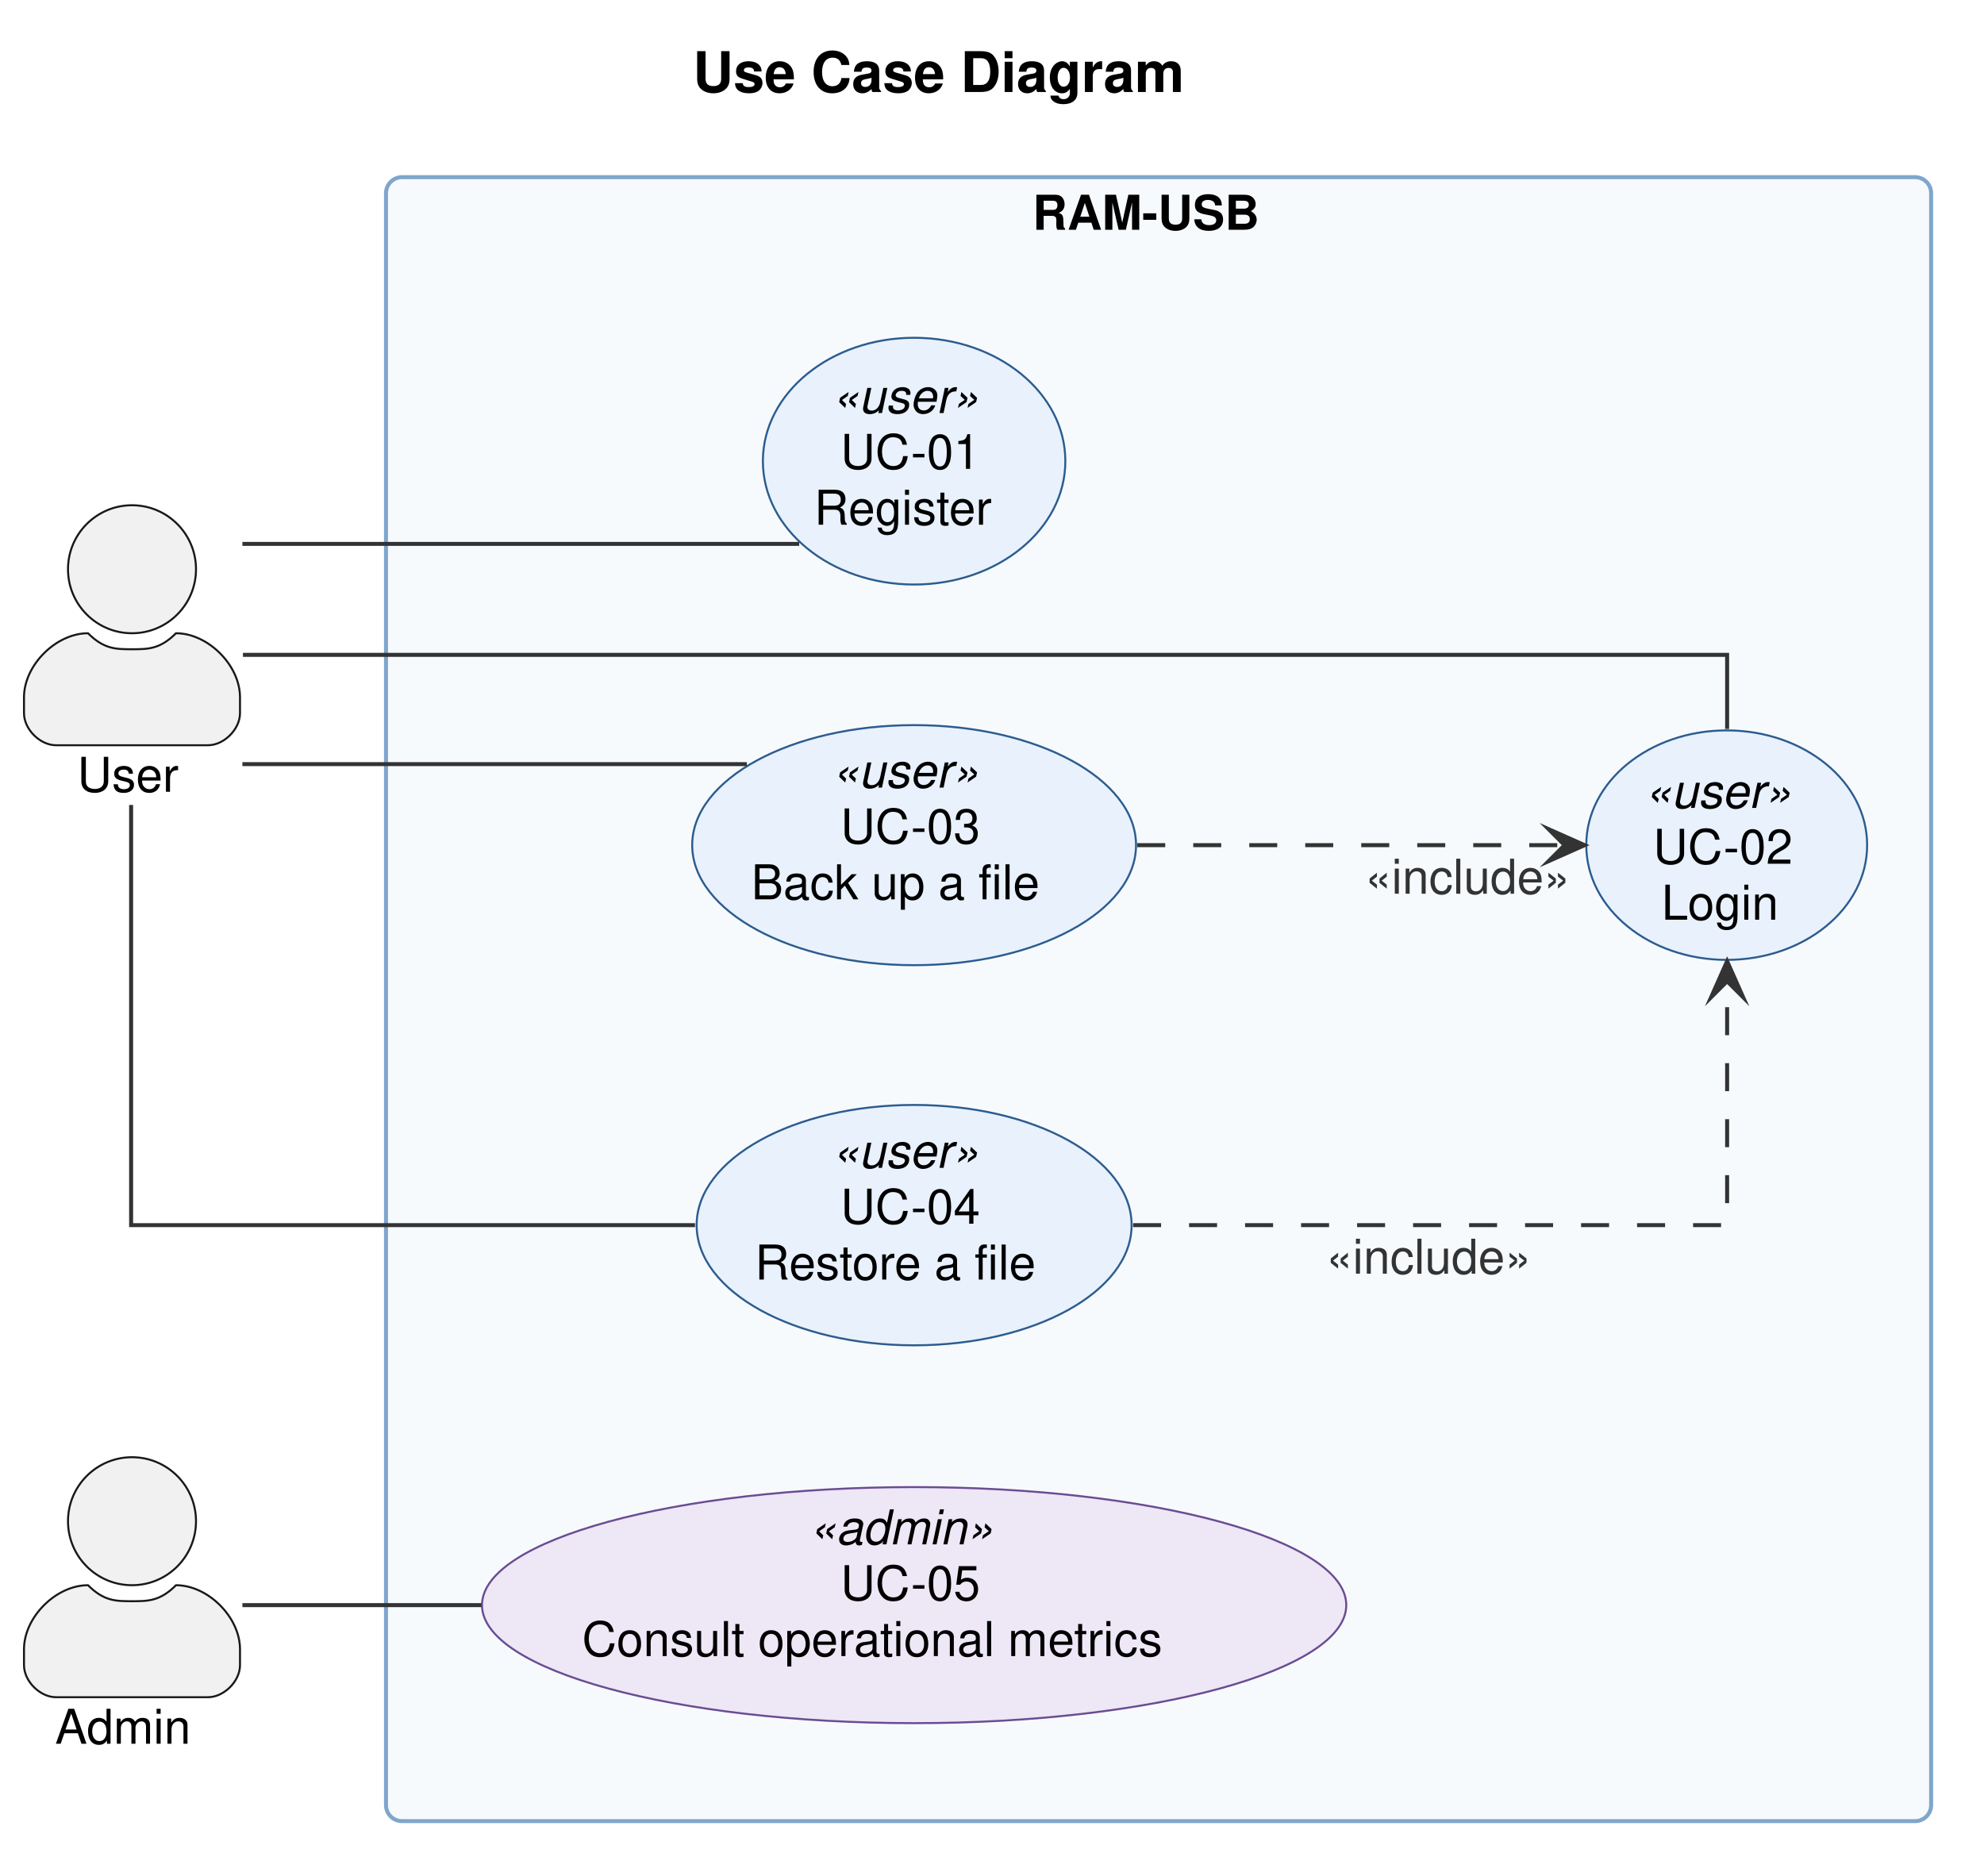
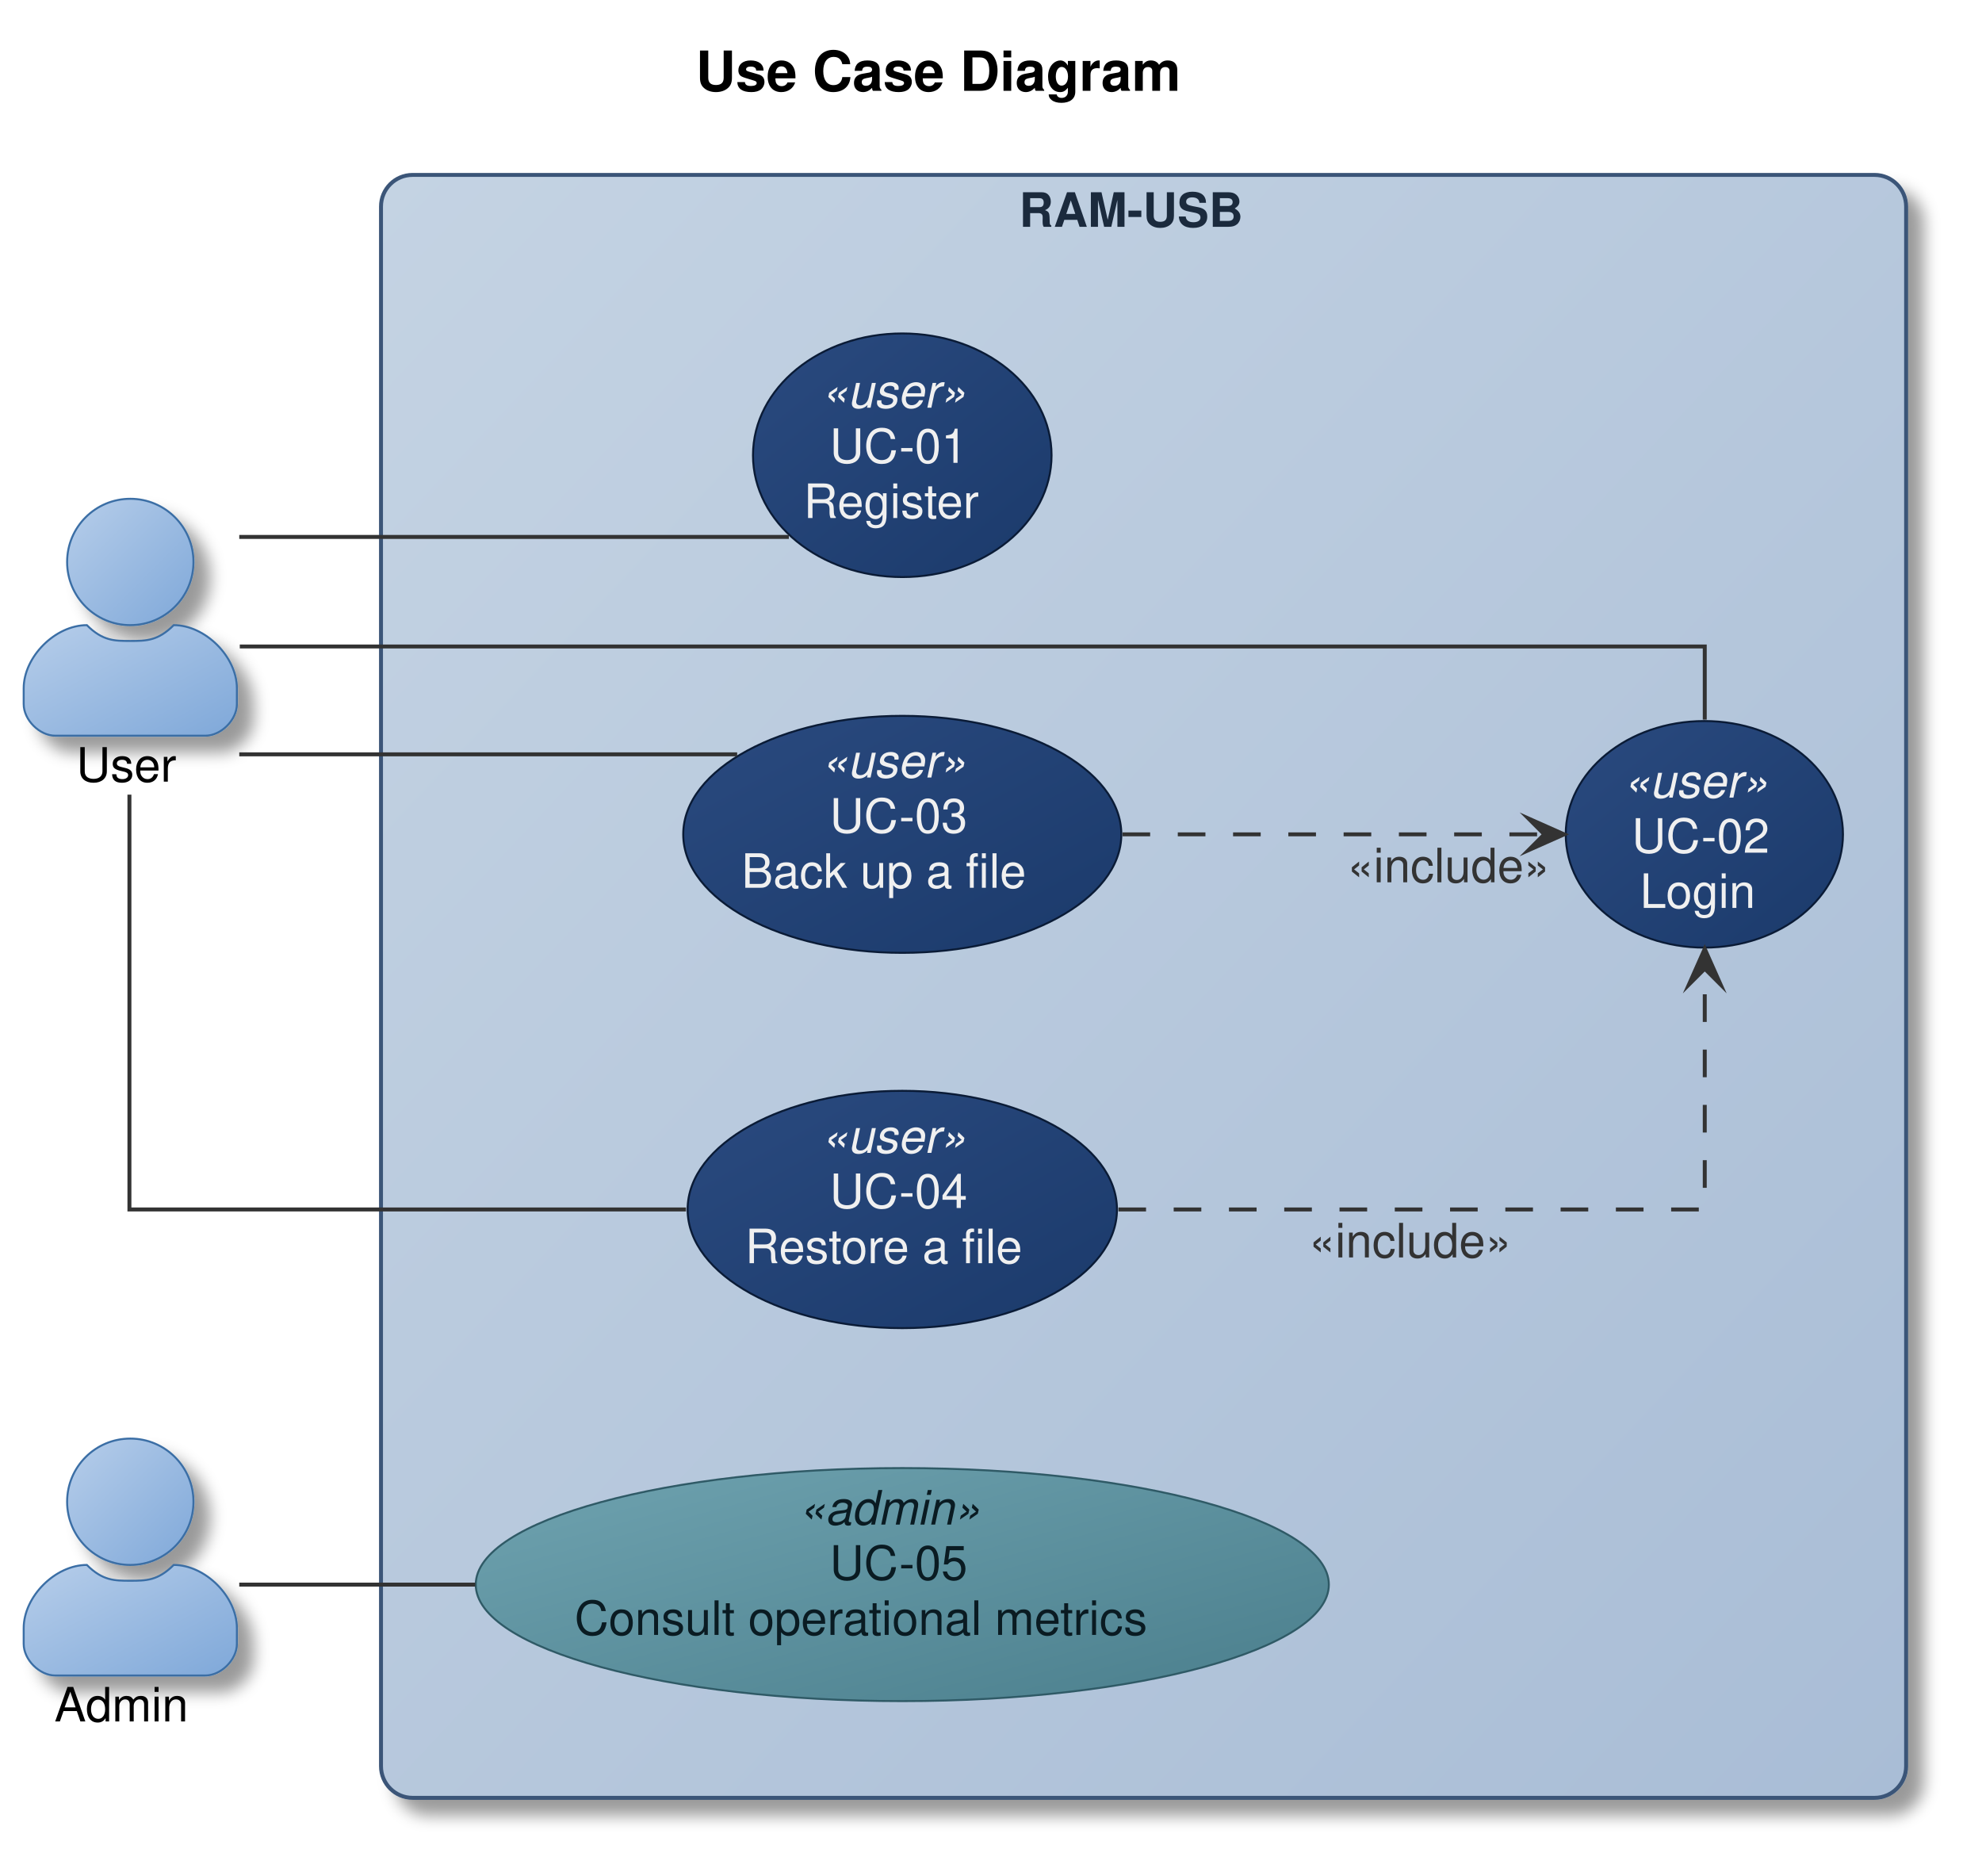
- <svg xmlns="http://www.w3.org/2000/svg" contentStyleType="text/css" data-diagram-type="DESCRIPTION" height="469px" preserveAspectRatio="none" style="width:496px;height:469px;background:#FFFFFF;" version="1.1" viewBox="0 0 496 469" width="496px" zoomAndPan="magnify">
-   <defs />
+ <svg xmlns="http://www.w3.org/2000/svg" contentStyleType="text/css" data-diagram-type="DESCRIPTION" height="475px" preserveAspectRatio="none" style="width:502px;height:475px;background:#FFFFFF;" version="1.1" viewBox="0 0 502 475" width="502px" zoomAndPan="magnify">
+   <defs>
+     <linearGradient id="gqqetsmgepmzb0" x1="0%" x2="100%" y1="0%" y2="100%">
+       <stop offset="0%" stop-color="#C4D3E3" />
+       <stop offset="100%" stop-color="#A9BDD6" />
+     </linearGradient>
+     <filter height="300%" id="fqqetsmgepmzb" width="300%" x="-1" y="-1">
+       <feGaussianBlur result="blurOut" stdDeviation="2" />
+       <feColorMatrix in="blurOut" result="blurOut2" type="matrix" values="0 0 0 0 0 0 0 0 0 0 0 0 0 0 0 0 0 0 .4 0" />
+       <feOffset dx="4" dy="4" in="blurOut2" result="blurOut3" />
+       <feBlend in="SourceGraphic" in2="blurOut3" mode="normal" />
+     </filter>
+     <linearGradient id="gqqetsmgepmzb1" x1="0%" x2="100%" y1="0%" y2="100%">
+       <stop offset="0%" stop-color="#2A4A7F" />
+       <stop offset="100%" stop-color="#1B3A6B" />
+     </linearGradient>
+     <linearGradient id="gqqetsmgepmzb2" x1="0%" x2="100%" y1="0%" y2="100%">
+       <stop offset="0%" stop-color="#6FA3B0" />
+       <stop offset="100%" stop-color="#4A7E8C" />
+     </linearGradient>
+     <linearGradient id="gqqetsmgepmzb3" x1="0%" x2="100%" y1="0%" y2="100%">
+       <stop offset="0%" stop-color="#B7CEEA" />
+       <stop offset="100%" stop-color="#7FA8D9" />
+     </linearGradient>
+   </defs>
  <g>
    <g class="title" data-source-line="3">
-       <text fill="#000000" font-family="'Helvetica'" font-size="14" font-weight="700" lengthAdjust="spacing" textLength="143.322" x="173.229" y="22.995">Use Case Diagram</text>
+       <text fill="#000000" font-family="'Helvetica'" font-size="14" font-weight="700" lengthAdjust="spacing" textLength="143.322" x="176.229" y="22.995">Use Case Diagram</text>
    </g>
-     <g class="cluster" data-qualified-name="RAM-USB" data-source-line="24" id="ent0003">
-       <rect fill="#F7FAFD" height="411" rx="4" ry="4" style="stroke:#7FA6CC;stroke-width:1;" width="386.28" x="96.5" y="44.297" />
-       <text fill="#000000" font-family="'Helvetica'" font-size="12" font-weight="700" lengthAdjust="spacing" textLength="62.982" x="258.149" y="57.435">RAM-USB</text>
+     <g class="cluster" data-qualified-name="RAM-USB" data-source-line="27" id="ent0003">
+       <rect fill="url(#gqqetsmgepmzb0)" filter="url(#fqqetsmgepmzb)" height="411" rx="8" ry="8" style="stroke:#3A5578;stroke-width:1;" width="386.28" x="96.5" y="44.297" />
+       <text fill="#1B2A3D" font-family="'Helvetica'" font-size="12" font-weight="700" lengthAdjust="spacing" textLength="62.982" x="258.149" y="57.435">RAM-USB</text>
    </g>
-     <g class="entity" data-qualified-name="RAM-USB.UC1" data-source-line="26" id="ent0004">
-       <ellipse cx="228.528" cy="115.293" fill="#E8F1FC" rx="37.808" ry="30.846" style="stroke:#2C5C8F;stroke-width:0.5;" />
-       <text fill="#000000" font-family="'Helvetica'" font-size="12" font-style="italic" lengthAdjust="spacing" textLength="40.986" x="208.035" y="103.253">«user»</text>
-       <text fill="#000000" font-family="'Helvetica'" font-size="12" lengthAdjust="spacing" textLength="36.762" x="210.147" y="117.222">UC-01</text>
-       <text fill="#000000" font-family="'Helvetica'" font-size="12" lengthAdjust="spacing" textLength="49.945" x="203.555" y="131.191">Register</text>
+     <g class="entity" data-qualified-name="RAM-USB.UC1" data-source-line="29" id="ent0004">
+       <ellipse cx="228.528" cy="115.293" fill="url(#gqqetsmgepmzb1)" rx="37.808" ry="30.846" style="stroke:#0A1B36;stroke-width:0.5;" />
+       <text fill="#F0F0F0" font-family="'Helvetica'" font-size="12" font-style="italic" lengthAdjust="spacing" textLength="40.986" x="208.035" y="103.253">«user»</text>
+       <text fill="#F0F0F0" font-family="'Helvetica'" font-size="12" lengthAdjust="spacing" textLength="36.762" x="210.147" y="117.222">UC-01</text>
+       <text fill="#F0F0F0" font-family="'Helvetica'" font-size="12" lengthAdjust="spacing" textLength="49.945" x="203.555" y="131.191">Register</text>
    </g>
-     <g class="entity" data-qualified-name="RAM-USB.UC4" data-source-line="27" id="ent0005">
-       <ellipse cx="228.532" cy="306.295" fill="#E8F1FC" rx="54.372" ry="30.048" style="stroke:#2C5C8F;stroke-width:0.5;" />
-       <text fill="#000000" font-family="'Helvetica'" font-size="12" font-style="italic" lengthAdjust="spacing" textLength="40.986" x="208.039" y="291.961">«user»</text>
-       <text fill="#000000" font-family="'Helvetica'" font-size="12" lengthAdjust="spacing" textLength="36.762" x="210.151" y="305.93">UC-04</text>
-       <text fill="#000000" font-family="'Helvetica'" font-size="12" lengthAdjust="spacing" textLength="79.594" x="188.736" y="319.898">Restore a file</text>
+     <g class="entity" data-qualified-name="RAM-USB.UC4" data-source-line="30" id="ent0005">
+       <ellipse cx="228.532" cy="306.295" fill="url(#gqqetsmgepmzb1)" rx="54.372" ry="30.048" style="stroke:#0A1B36;stroke-width:0.5;" />
+       <text fill="#F0F0F0" font-family="'Helvetica'" font-size="12" font-style="italic" lengthAdjust="spacing" textLength="40.986" x="208.039" y="291.961">«user»</text>
+       <text fill="#F0F0F0" font-family="'Helvetica'" font-size="12" lengthAdjust="spacing" textLength="36.762" x="210.151" y="305.93">UC-04</text>
+       <text fill="#F0F0F0" font-family="'Helvetica'" font-size="12" lengthAdjust="spacing" textLength="79.594" x="188.736" y="319.898">Restore a file</text>
    </g>
-     <g class="entity" data-qualified-name="RAM-USB.UC3" data-source-line="28" id="ent0006">
-       <ellipse cx="228.53" cy="211.296" fill="#E8F1FC" rx="55.48" ry="30.009" style="stroke:#2C5C8F;stroke-width:0.5;" />
-       <text fill="#000000" font-family="'Helvetica'" font-size="12" font-style="italic" lengthAdjust="spacing" textLength="40.986" x="208.037" y="196.9">«user»</text>
-       <text fill="#000000" font-family="'Helvetica'" font-size="12" lengthAdjust="spacing" textLength="36.762" x="210.149" y="210.869">UC-03</text>
-       <text fill="#000000" font-family="'Helvetica'" font-size="12" lengthAdjust="spacing" textLength="81.428" x="187.816" y="224.838">Back up a file</text>
+     <g class="entity" data-qualified-name="RAM-USB.UC3" data-source-line="31" id="ent0006">
+       <ellipse cx="228.53" cy="211.296" fill="url(#gqqetsmgepmzb1)" rx="55.48" ry="30.009" style="stroke:#0A1B36;stroke-width:0.5;" />
+       <text fill="#F0F0F0" font-family="'Helvetica'" font-size="12" font-style="italic" lengthAdjust="spacing" textLength="40.986" x="208.037" y="196.9">«user»</text>
+       <text fill="#F0F0F0" font-family="'Helvetica'" font-size="12" lengthAdjust="spacing" textLength="36.762" x="210.149" y="210.869">UC-03</text>
+       <text fill="#F0F0F0" font-family="'Helvetica'" font-size="12" lengthAdjust="spacing" textLength="81.428" x="187.816" y="224.838">Back up a file</text>
    </g>
-     <g class="entity" data-qualified-name="RAM-USB.UC5" data-source-line="29" id="ent0007">
-       <ellipse cx="228.534" cy="401.295" fill="#EDE7F6" rx="108.034" ry="29.508" style="stroke:#6A4C93;stroke-width:0.5;" />
-       <text fill="#000000" font-family="'Helvetica'" font-size="12" font-style="italic" lengthAdjust="spacing" textLength="52.412" x="202.328" y="386.094">«admin»</text>
-       <text fill="#000000" font-family="'Helvetica'" font-size="12" lengthAdjust="spacing" textLength="36.762" x="210.154" y="400.063">UC-05</text>
-       <text fill="#000000" font-family="'Helvetica'" font-size="12" lengthAdjust="spacing" textLength="166.049" x="145.51" y="414.031">Consult operational metrics</text>
+     <g class="entity" data-qualified-name="RAM-USB.UC5" data-source-line="32" id="ent0007">
+       <ellipse cx="228.534" cy="401.295" fill="url(#gqqetsmgepmzb2)" rx="108.034" ry="29.508" style="stroke:#2F5A66;stroke-width:0.5;" />
+       <text fill="#0A1B22" font-family="'Helvetica'" font-size="12" font-style="italic" lengthAdjust="spacing" textLength="52.412" x="202.328" y="386.094">«admin»</text>
+       <text fill="#0A1B22" font-family="'Helvetica'" font-size="12" lengthAdjust="spacing" textLength="36.762" x="210.154" y="400.063">UC-05</text>
+       <text fill="#0A1B22" font-family="'Helvetica'" font-size="12" lengthAdjust="spacing" textLength="166.049" x="145.51" y="414.031">Consult operational metrics</text>
    </g>
-     <g class="entity" data-qualified-name="RAM-USB.UC2" data-source-line="31" id="ent0008">
-       <ellipse cx="431.677" cy="211.292" fill="#E8F1FC" rx="35.107" ry="28.686" style="stroke:#2C5C8F;stroke-width:0.5;" />
-       <text fill="#000000" font-family="'Helvetica'" font-size="12" font-style="italic" lengthAdjust="spacing" textLength="40.986" x="411.184" y="201.988">«user»</text>
-       <text fill="#000000" font-family="'Helvetica'" font-size="12" lengthAdjust="spacing" textLength="36.762" x="413.296" y="215.957">UC-02</text>
-       <text fill="#000000" font-family="'Helvetica'" font-size="12" lengthAdjust="spacing" textLength="32.584" x="415.385" y="229.926">Login</text>
+     <g class="entity" data-qualified-name="RAM-USB.UC2" data-source-line="34" id="ent0008">
+       <ellipse cx="431.677" cy="211.292" fill="url(#gqqetsmgepmzb1)" rx="35.107" ry="28.686" style="stroke:#0A1B36;stroke-width:0.5;" />
+       <text fill="#F0F0F0" font-family="'Helvetica'" font-size="12" font-style="italic" lengthAdjust="spacing" textLength="40.986" x="411.184" y="201.988">«user»</text>
+       <text fill="#F0F0F0" font-family="'Helvetica'" font-size="12" lengthAdjust="spacing" textLength="36.762" x="413.296" y="215.957">UC-02</text>
+       <text fill="#F0F0F0" font-family="'Helvetica'" font-size="12" lengthAdjust="spacing" textLength="32.584" x="415.385" y="229.926">Login</text>
    </g>
-     <g class="entity" data-qualified-name="User" data-source-line="21" id="ent0001">
-       <ellipse cx="33" cy="142.317" fill="#F1F1F1" rx="16" ry="16" style="stroke:#181818;stroke-width:0.5;" />
-       <path d="M33,162.317 C37,162.317 40,162.317 44,158.317 C52,158.317 60,166.317 60,174.317 L60,178.317 C60,182.317 56,186.317 52,186.317 L14,186.317 C10,186.317 6,182.317 6,178.317 L6,174.317 C6,166.317 14,158.317 22,158.317 C26,162.317 29,162.317 33,162.317" fill="#F1F1F1" style="stroke:#181818;stroke-width:0.5;" />
+     <g class="entity" data-qualified-name="User" data-source-line="24" id="ent0001">
+       <ellipse cx="33" cy="142.317" fill="url(#gqqetsmgepmzb3)" filter="url(#fqqetsmgepmzb)" rx="16" ry="16" style="stroke:#3A6EA5;stroke-width:0.5;" />
+       <path d="M33,162.317 C37,162.317 40,162.317 44,158.317 C52,158.317 60,166.317 60,174.317 L60,178.317 C60,182.317 56,186.317 52,186.317 L14,186.317 C10,186.317 6,182.317 6,178.317 L6,174.317 C6,166.317 14,158.317 22,158.317 C26,162.317 29,162.317 33,162.317" fill="url(#gqqetsmgepmzb3)" filter="url(#fqqetsmgepmzb)" style="stroke:#3A6EA5;stroke-width:0.5;" />
      <text fill="#000000" font-family="'Helvetica'" font-size="12" lengthAdjust="spacing" textLength="27.352" x="19.324" y="197.956">User</text>
    </g>
-     <g class="entity" data-qualified-name="Admin" data-source-line="22" id="ent0002">
-       <ellipse cx="33" cy="380.317" fill="#F1F1F1" rx="16" ry="16" style="stroke:#181818;stroke-width:0.5;" />
-       <path d="M33,400.317 C37,400.317 40,400.317 44,396.317 C52,396.317 60,404.317 60,412.317 L60,416.317 C60,420.317 56,424.317 52,424.317 L14,424.317 C10,424.317 6,420.317 6,416.317 L6,412.317 C6,404.317 14,396.317 22,396.317 C26,400.317 29,400.317 33,400.317" fill="#F1F1F1" style="stroke:#181818;stroke-width:0.5;" />
+     <g class="entity" data-qualified-name="Admin" data-source-line="25" id="ent0002">
+       <ellipse cx="33" cy="380.317" fill="url(#gqqetsmgepmzb3)" filter="url(#fqqetsmgepmzb)" rx="16" ry="16" style="stroke:#3A6EA5;stroke-width:0.5;" />
+       <path d="M33,400.317 C37,400.317 40,400.317 44,396.317 C52,396.317 60,404.317 60,412.317 L60,416.317 C60,420.317 56,424.317 52,424.317 L14,424.317 C10,424.317 6,420.317 6,416.317 L6,412.317 C6,404.317 14,396.317 22,396.317 C26,400.317 29,400.317 33,400.317" fill="url(#gqqetsmgepmzb3)" filter="url(#fqqetsmgepmzb)" style="stroke:#3A6EA5;stroke-width:0.5;" />
      <text fill="#000000" font-family="'Helvetica'" font-size="12" lengthAdjust="spacing" textLength="38.455" x="13.773" y="435.955">Admin</text>
    </g>
-     <g class="link" data-entity-1="ent0001" data-entity-2="ent0004" data-link-type="association" data-source-line="34" id="lnk9">
+     <g class="link" data-entity-1="ent0001" data-entity-2="ent0004" data-link-type="association" data-source-line="37" id="lnk9">
      <path d="M60.6,135.977 C97.45,135.977 162.39,135.977 199.8,135.977" fill="none" id="User-UC1" style="stroke:#333333;stroke-width:1;" />
    </g>
-     <g class="link" data-entity-1="ent0001" data-entity-2="ent0006" data-link-type="association" data-source-line="35" id="lnk10">
+     <g class="link" data-entity-1="ent0001" data-entity-2="ent0006" data-link-type="association" data-source-line="38" id="lnk10">
      <path d="M60.6,191.037 C93.45,191.037 148.62,191.037 186.71,191.037" fill="none" id="User-UC3" style="stroke:#333333;stroke-width:1;" />
    </g>
-     <g class="link" data-entity-1="ent0001" data-entity-2="ent0005" data-link-type="association" data-source-line="36" id="lnk11">
+     <g class="link" data-entity-1="ent0001" data-entity-2="ent0005" data-link-type="association" data-source-line="39" id="lnk11">
      <path d="M32.78,201.247 C32.78,243.607 32.78,306.297 32.78,306.297 C32.78,306.297 115.84,306.297 173.75,306.297" fill="none" id="User-UC4" style="stroke:#333333;stroke-width:1;" />
    </g>
-     <g class="link" data-entity-1="ent0001" data-entity-2="ent0008" data-link-type="association" data-source-line="37" id="lnk12">
+     <g class="link" data-entity-1="ent0001" data-entity-2="ent0008" data-link-type="association" data-source-line="40" id="lnk12">
      <path d="M60.73,163.717 C151.16,163.717 431.78,163.717 431.78,163.717 C431.78,163.717 431.78,172.337 431.78,182.247" fill="none" id="User-UC2" style="stroke:#333333;stroke-width:1;" />
    </g>
-     <g class="link" data-entity-1="ent0002" data-entity-2="ent0007" data-link-type="association" data-source-line="38" id="lnk13">
+     <g class="link" data-entity-1="ent0002" data-entity-2="ent0007" data-link-type="association" data-source-line="41" id="lnk13">
      <path d="M60.6,401.297 C76.71,401.297 98.18,401.297 120.38,401.297" fill="none" id="Admin-UC5" style="stroke:#333333;stroke-width:1;" />
    </g>
-     <g class="link" data-entity-1="ent0006" data-entity-2="ent0008" data-link-type="dependency" data-source-line="40" id="lnk14">
+     <g class="link" data-entity-1="ent0006" data-entity-2="ent0008" data-link-type="dependency" data-source-line="43" id="lnk14">
      <path d="M284.31,211.297 C320.02,211.297 360.28,211.297 391.15,211.297" fill="none" id="UC3-to-UC2" style="stroke:#333333;stroke-width:1;stroke-dasharray:7,7;" />
      <polygon fill="#333333" points="396.15,211.297,387.15,207.297,391.15,211.297,387.15,215.297,396.15,211.297" style="stroke:#333333;stroke-width:1;stroke-linejoin:miter;stroke-miterlimit:10;" />
      <text fill="#333333" font-family="'Helvetica'" font-size="12" lengthAdjust="spacing" textLength="58.16" x="341.23" y="223.435">«include»</text>
    </g>
-     <g class="link" data-entity-1="ent0005" data-entity-2="ent0008" data-link-type="dependency" data-source-line="41" id="lnk15">
+     <g class="link" data-entity-1="ent0005" data-entity-2="ent0008" data-link-type="dependency" data-source-line="44" id="lnk15">
      <path d="M283.27,306.297 C343.47,306.297 431.78,306.297 431.78,306.297 C431.78,306.297 431.78,273.257 431.78,245.317" fill="none" id="UC4-to-UC2" style="stroke:#333333;stroke-width:1;stroke-dasharray:7,7;" />
      <polygon fill="#333333" points="431.78,240.317,427.78,249.317,431.78,245.317,435.78,249.317,431.78,240.317" style="stroke:#333333;stroke-width:1;stroke-linejoin:miter;stroke-miterlimit:10;" />
      <text fill="#333333" font-family="'Helvetica'" font-size="12" lengthAdjust="spacing" textLength="58.16" x="331.52" y="318.435">«include»</text>
    </g>
  </g>
</svg>
